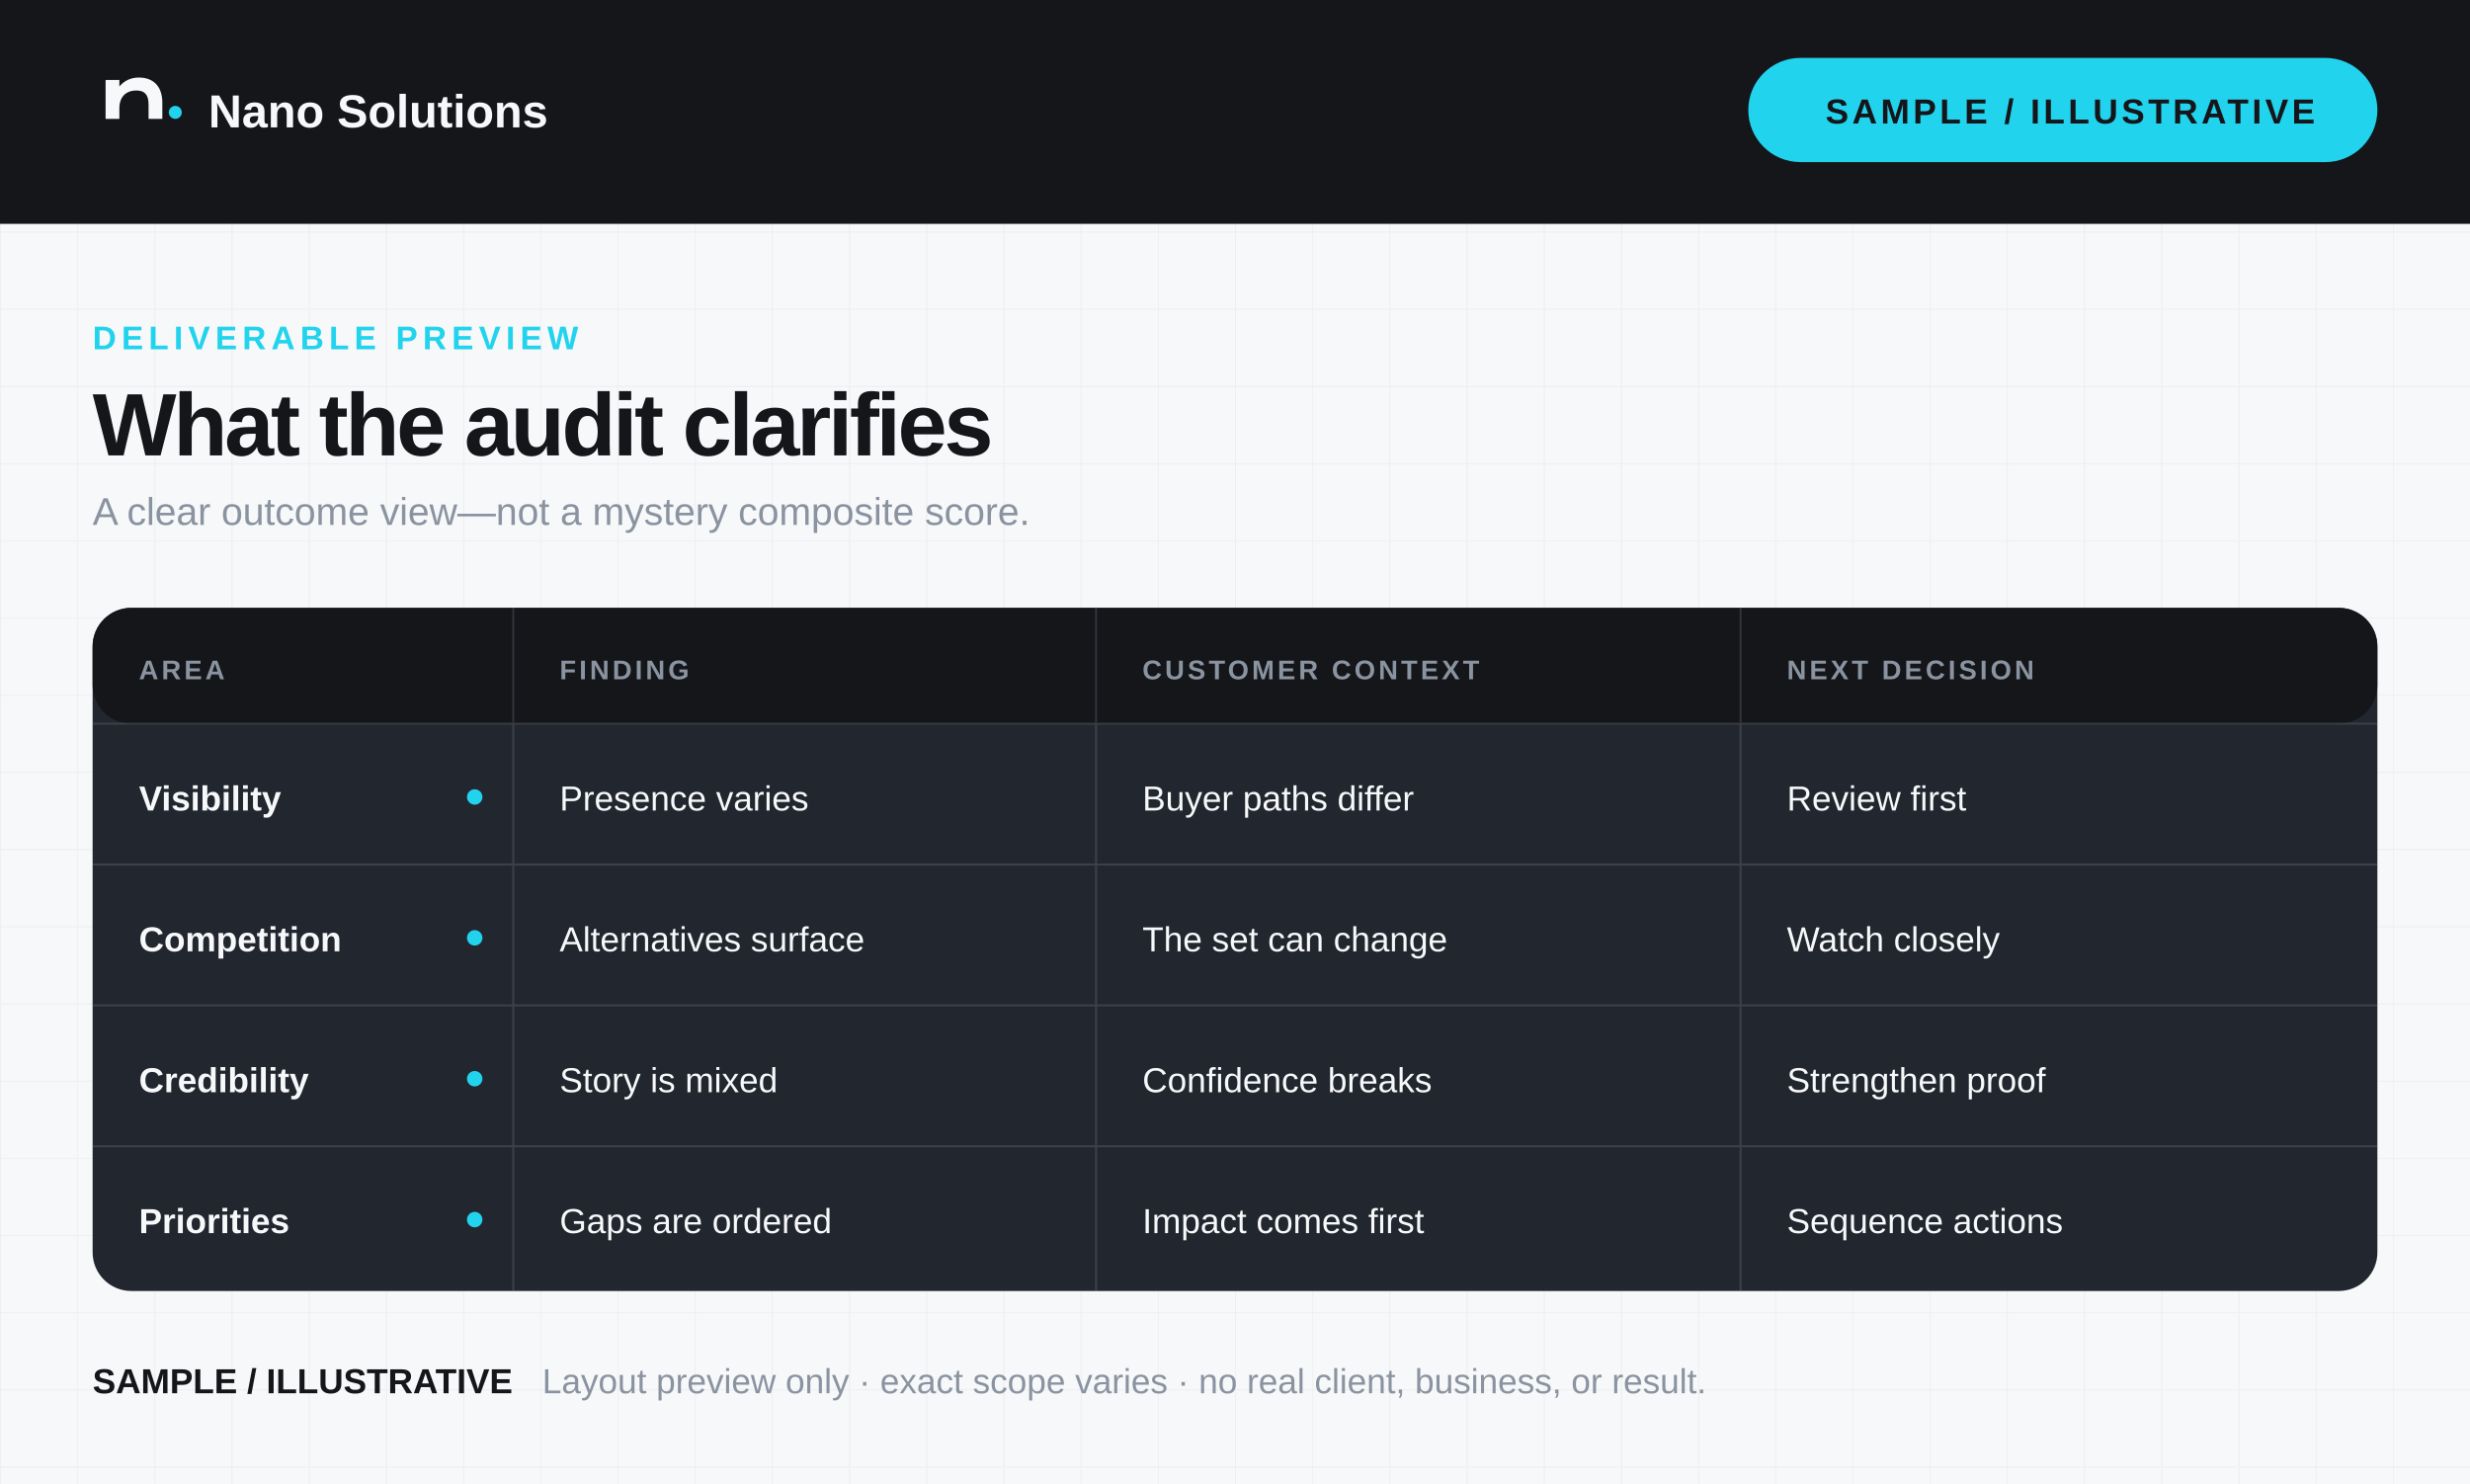
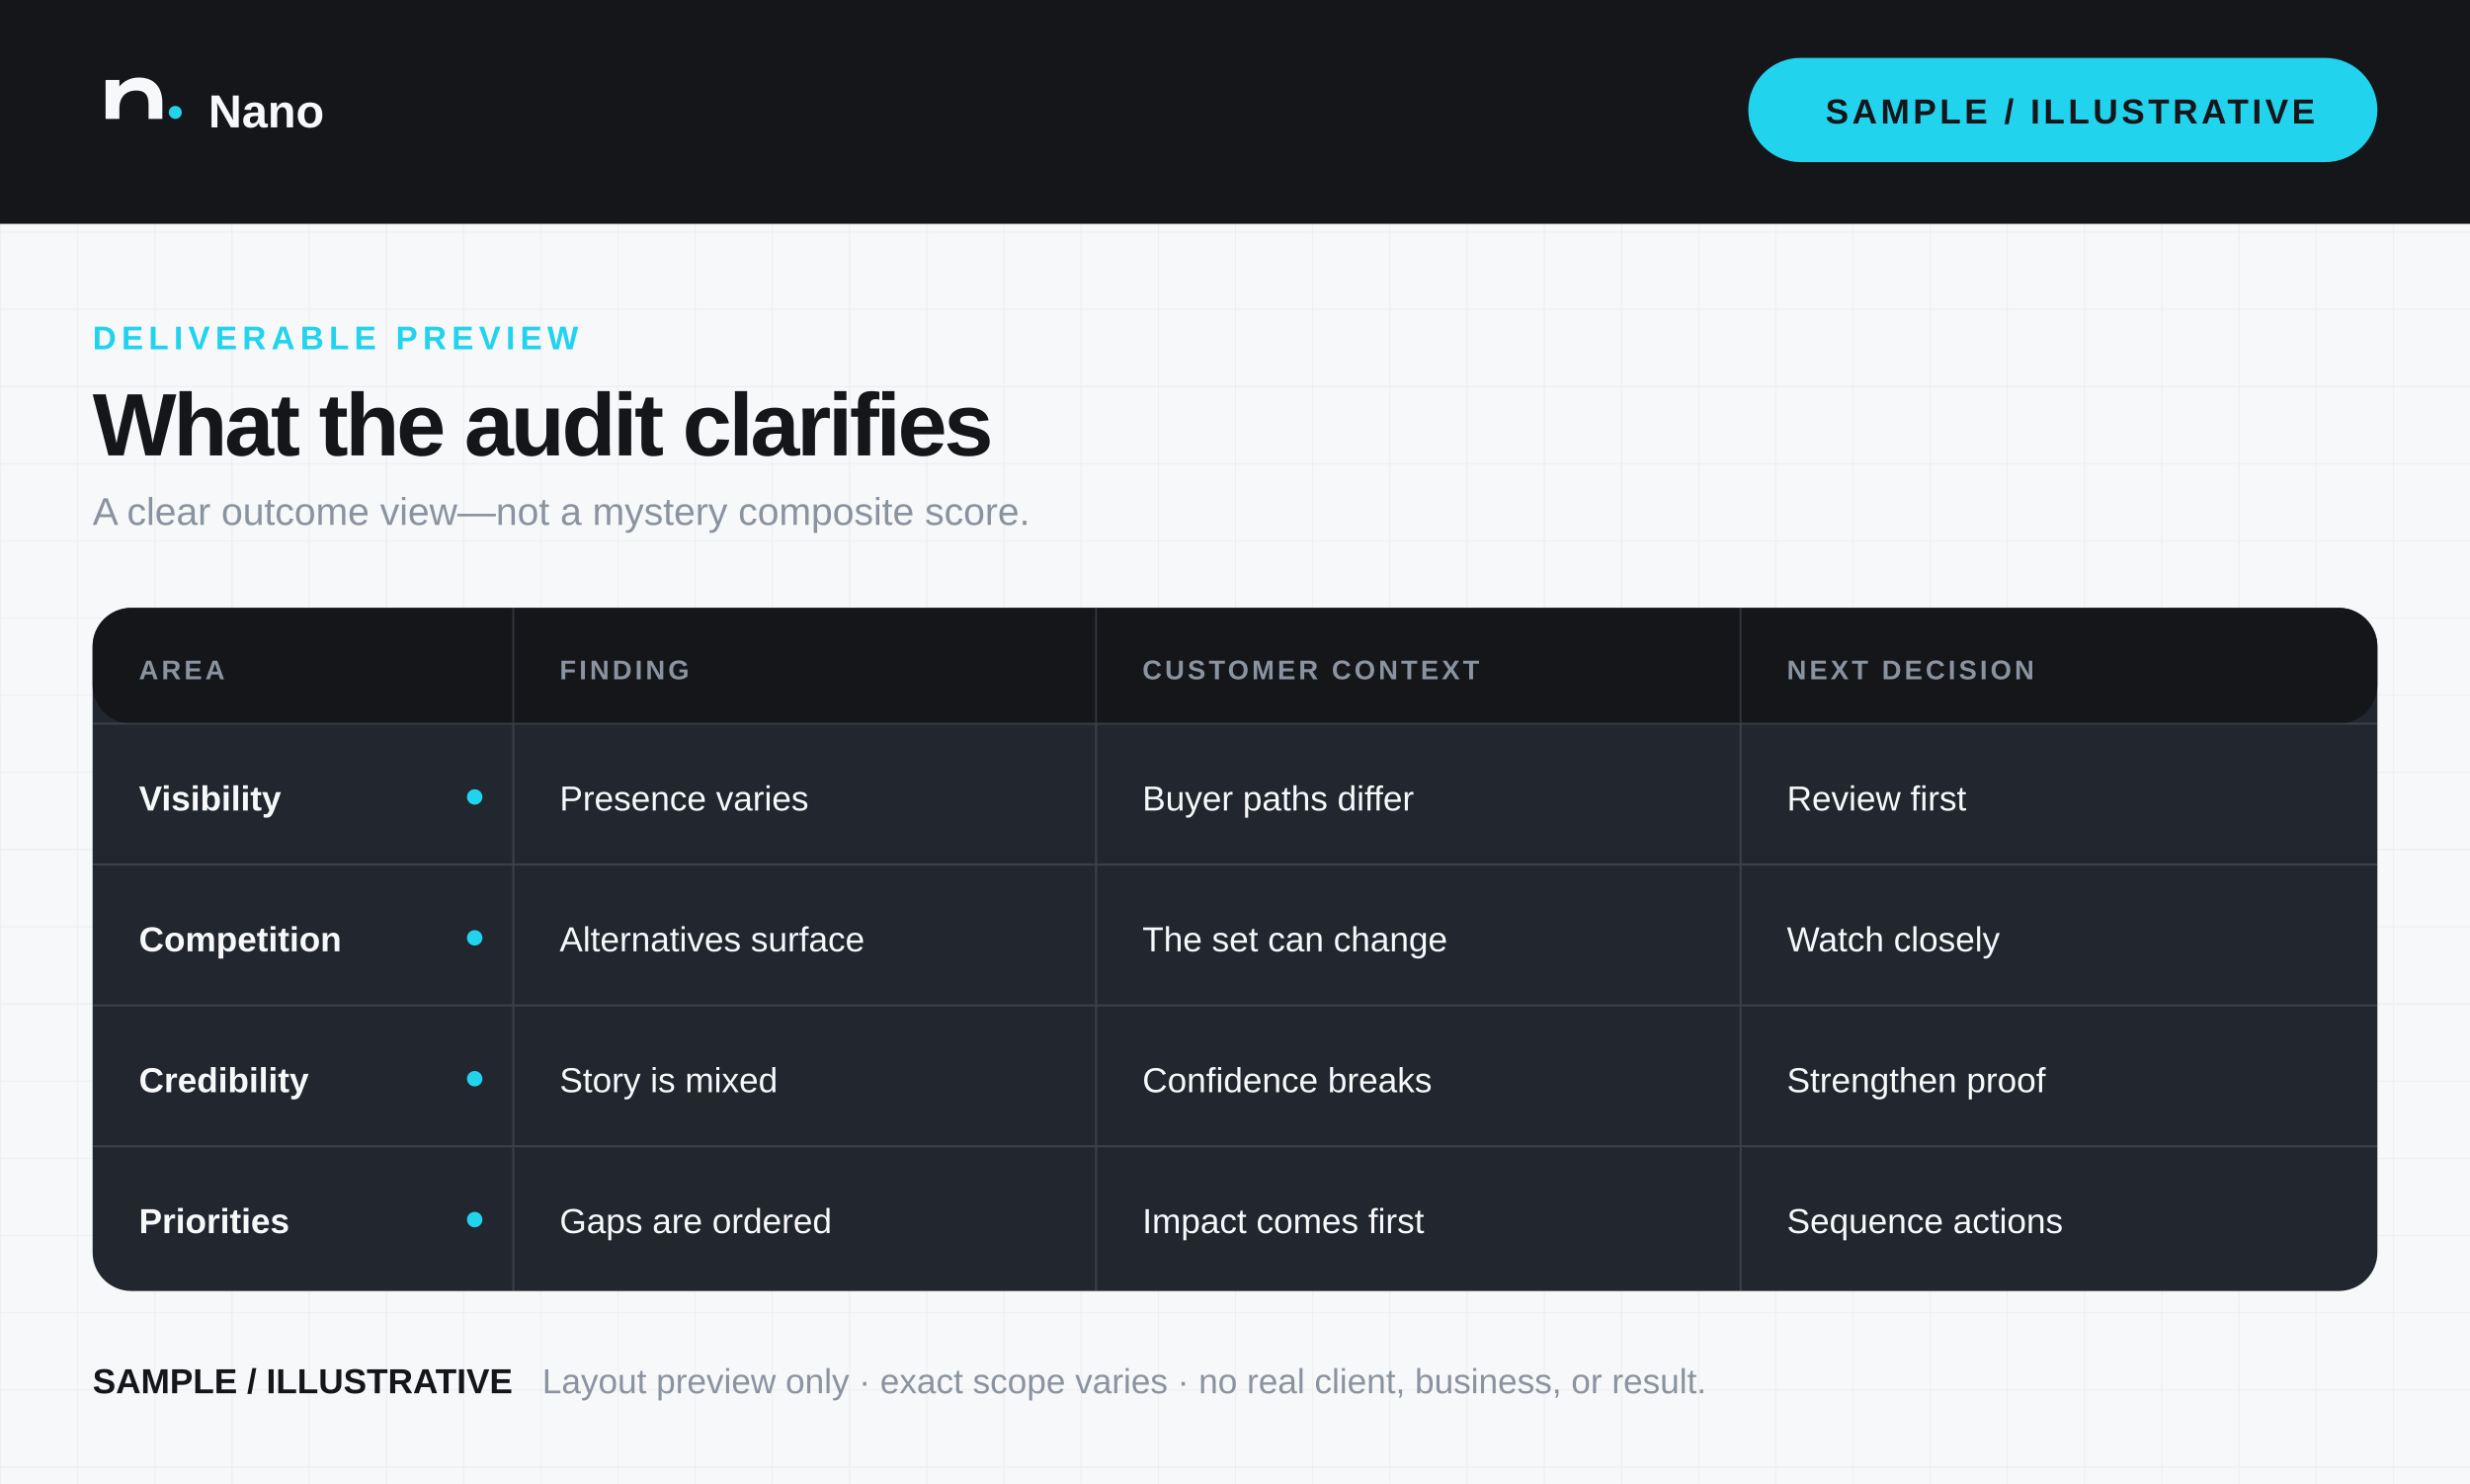
<svg xmlns="http://www.w3.org/2000/svg" width="1280" height="769" viewBox="0 0 1280 769" role="img" aria-labelledby="title desc">
  <defs>
    <pattern id="grid" width="40" height="40" patternUnits="userSpaceOnUse">
      <path d="M40 0H0V40" fill="none" stroke="#8A93A0" stroke-opacity=".09" stroke-width="1" />
    </pattern>
  </defs>
  <rect width="1280" height="769" fill="#F7F8FA" />
  <rect width="1280" height="769" fill="url(#grid)" />
  <rect width="1280" height="116" fill="#14161A" />
  <g transform="translate(48 28) scale(.42)">
    <path fill="#F7F8FA" d="M16 80V32h17v8c6-7 14-11 24-11 19 0 29 12 29 31v20H69V62c0-12-5-17-15-17-13 0-21 8-21 22v13H16Z" />
    <circle cx="102" cy="72" r="8" fill="#22D3EE" />
  </g>
-   <text x="108" y="66" fill="#F7F8FA" font-family="Segoe UI, Arial, sans-serif" font-size="24" font-weight="700">Nano Solutions</text>
+   <text x="108" y="66" fill="#F7F8FA" font-family="Segoe UI, Arial, sans-serif" font-size="24" font-weight="700">Nano</text>
  <rect x="906" y="30" width="326" height="54" rx="27" fill="#22D3EE" />
  <text x="946" y="64" fill="#14161A" font-family="Segoe UI, Arial, sans-serif" font-size="18" font-weight="800" letter-spacing="1.8">SAMPLE / ILLUSTRATIVE</text>
  <text x="48" y="181" fill="#22D3EE" font-family="Segoe UI, Arial, sans-serif" font-size="17" font-weight="750" letter-spacing="2.7">DELIVERABLE PREVIEW</text>
  <text x="48" y="236" fill="#14161A" font-family="Segoe UI, Arial, sans-serif" font-size="46" font-weight="750" letter-spacing="-1.6">What the audit clarifies</text>
  <text x="48" y="272" fill="#8A93A0" font-family="Segoe UI, Arial, sans-serif" font-size="20">A clear outcome view—not a mystery composite score.</text>
  <g transform="translate(48 315)" font-family="Segoe UI, Arial, sans-serif">
    <rect width="1184" height="354" rx="20" fill="#22272F" />
    <rect width="1184" height="60" rx="20" fill="#14161A" />
    <path d="M0 60h1184M218 0v354M520 0v354M854 0v354M0 133h1184M0 206h1184M0 279h1184" stroke="#8A93A0" stroke-opacity=".25" />
    <g fill="#8A93A0" font-size="14" font-weight="750" letter-spacing="1.6">
      <text x="24" y="37">AREA</text>
      <text x="242" y="37">FINDING</text>
      <text x="544" y="37">CUSTOMER CONTEXT</text>
      <text x="878" y="37">NEXT DECISION</text>
    </g>
    <g font-size="18">
      <text x="24" y="105" fill="#F7F8FA" font-weight="650">Visibility</text>
      <text x="242" y="105" fill="#F7F8FA">Presence varies</text>
      <text x="544" y="105" fill="#F7F8FA">Buyer paths differ</text>
      <text x="878" y="105" fill="#F7F8FA">Review first</text>
      <text x="24" y="178" fill="#F7F8FA" font-weight="650">Competition</text>
      <text x="242" y="178" fill="#F7F8FA">Alternatives surface</text>
      <text x="544" y="178" fill="#F7F8FA">The set can change</text>
      <text x="878" y="178" fill="#F7F8FA">Watch closely</text>
      <text x="24" y="251" fill="#F7F8FA" font-weight="650">Credibility</text>
      <text x="242" y="251" fill="#F7F8FA">Story is mixed</text>
      <text x="544" y="251" fill="#F7F8FA">Confidence breaks</text>
      <text x="878" y="251" fill="#F7F8FA">Strengthen proof</text>
      <text x="24" y="324" fill="#F7F8FA" font-weight="650">Priorities</text>
      <text x="242" y="324" fill="#F7F8FA">Gaps are ordered</text>
      <text x="544" y="324" fill="#F7F8FA">Impact comes first</text>
      <text x="878" y="324" fill="#F7F8FA">Sequence actions</text>
    </g>
    <g fill="#22D3EE">
      <circle cx="198" cy="98" r="4" />
      <circle cx="198" cy="171" r="4" />
      <circle cx="198" cy="244" r="4" />
      <circle cx="198" cy="317" r="4" />
    </g>
  </g>
  <text x="48" y="722" fill="#14161A" font-family="Segoe UI, Arial, sans-serif" font-size="18" font-weight="750">SAMPLE / ILLUSTRATIVE</text>
  <text x="281" y="722" fill="#8A93A0" font-family="Segoe UI, Arial, sans-serif" font-size="18">Layout preview only · exact scope varies · no real client, business, or result.</text>
</svg>
